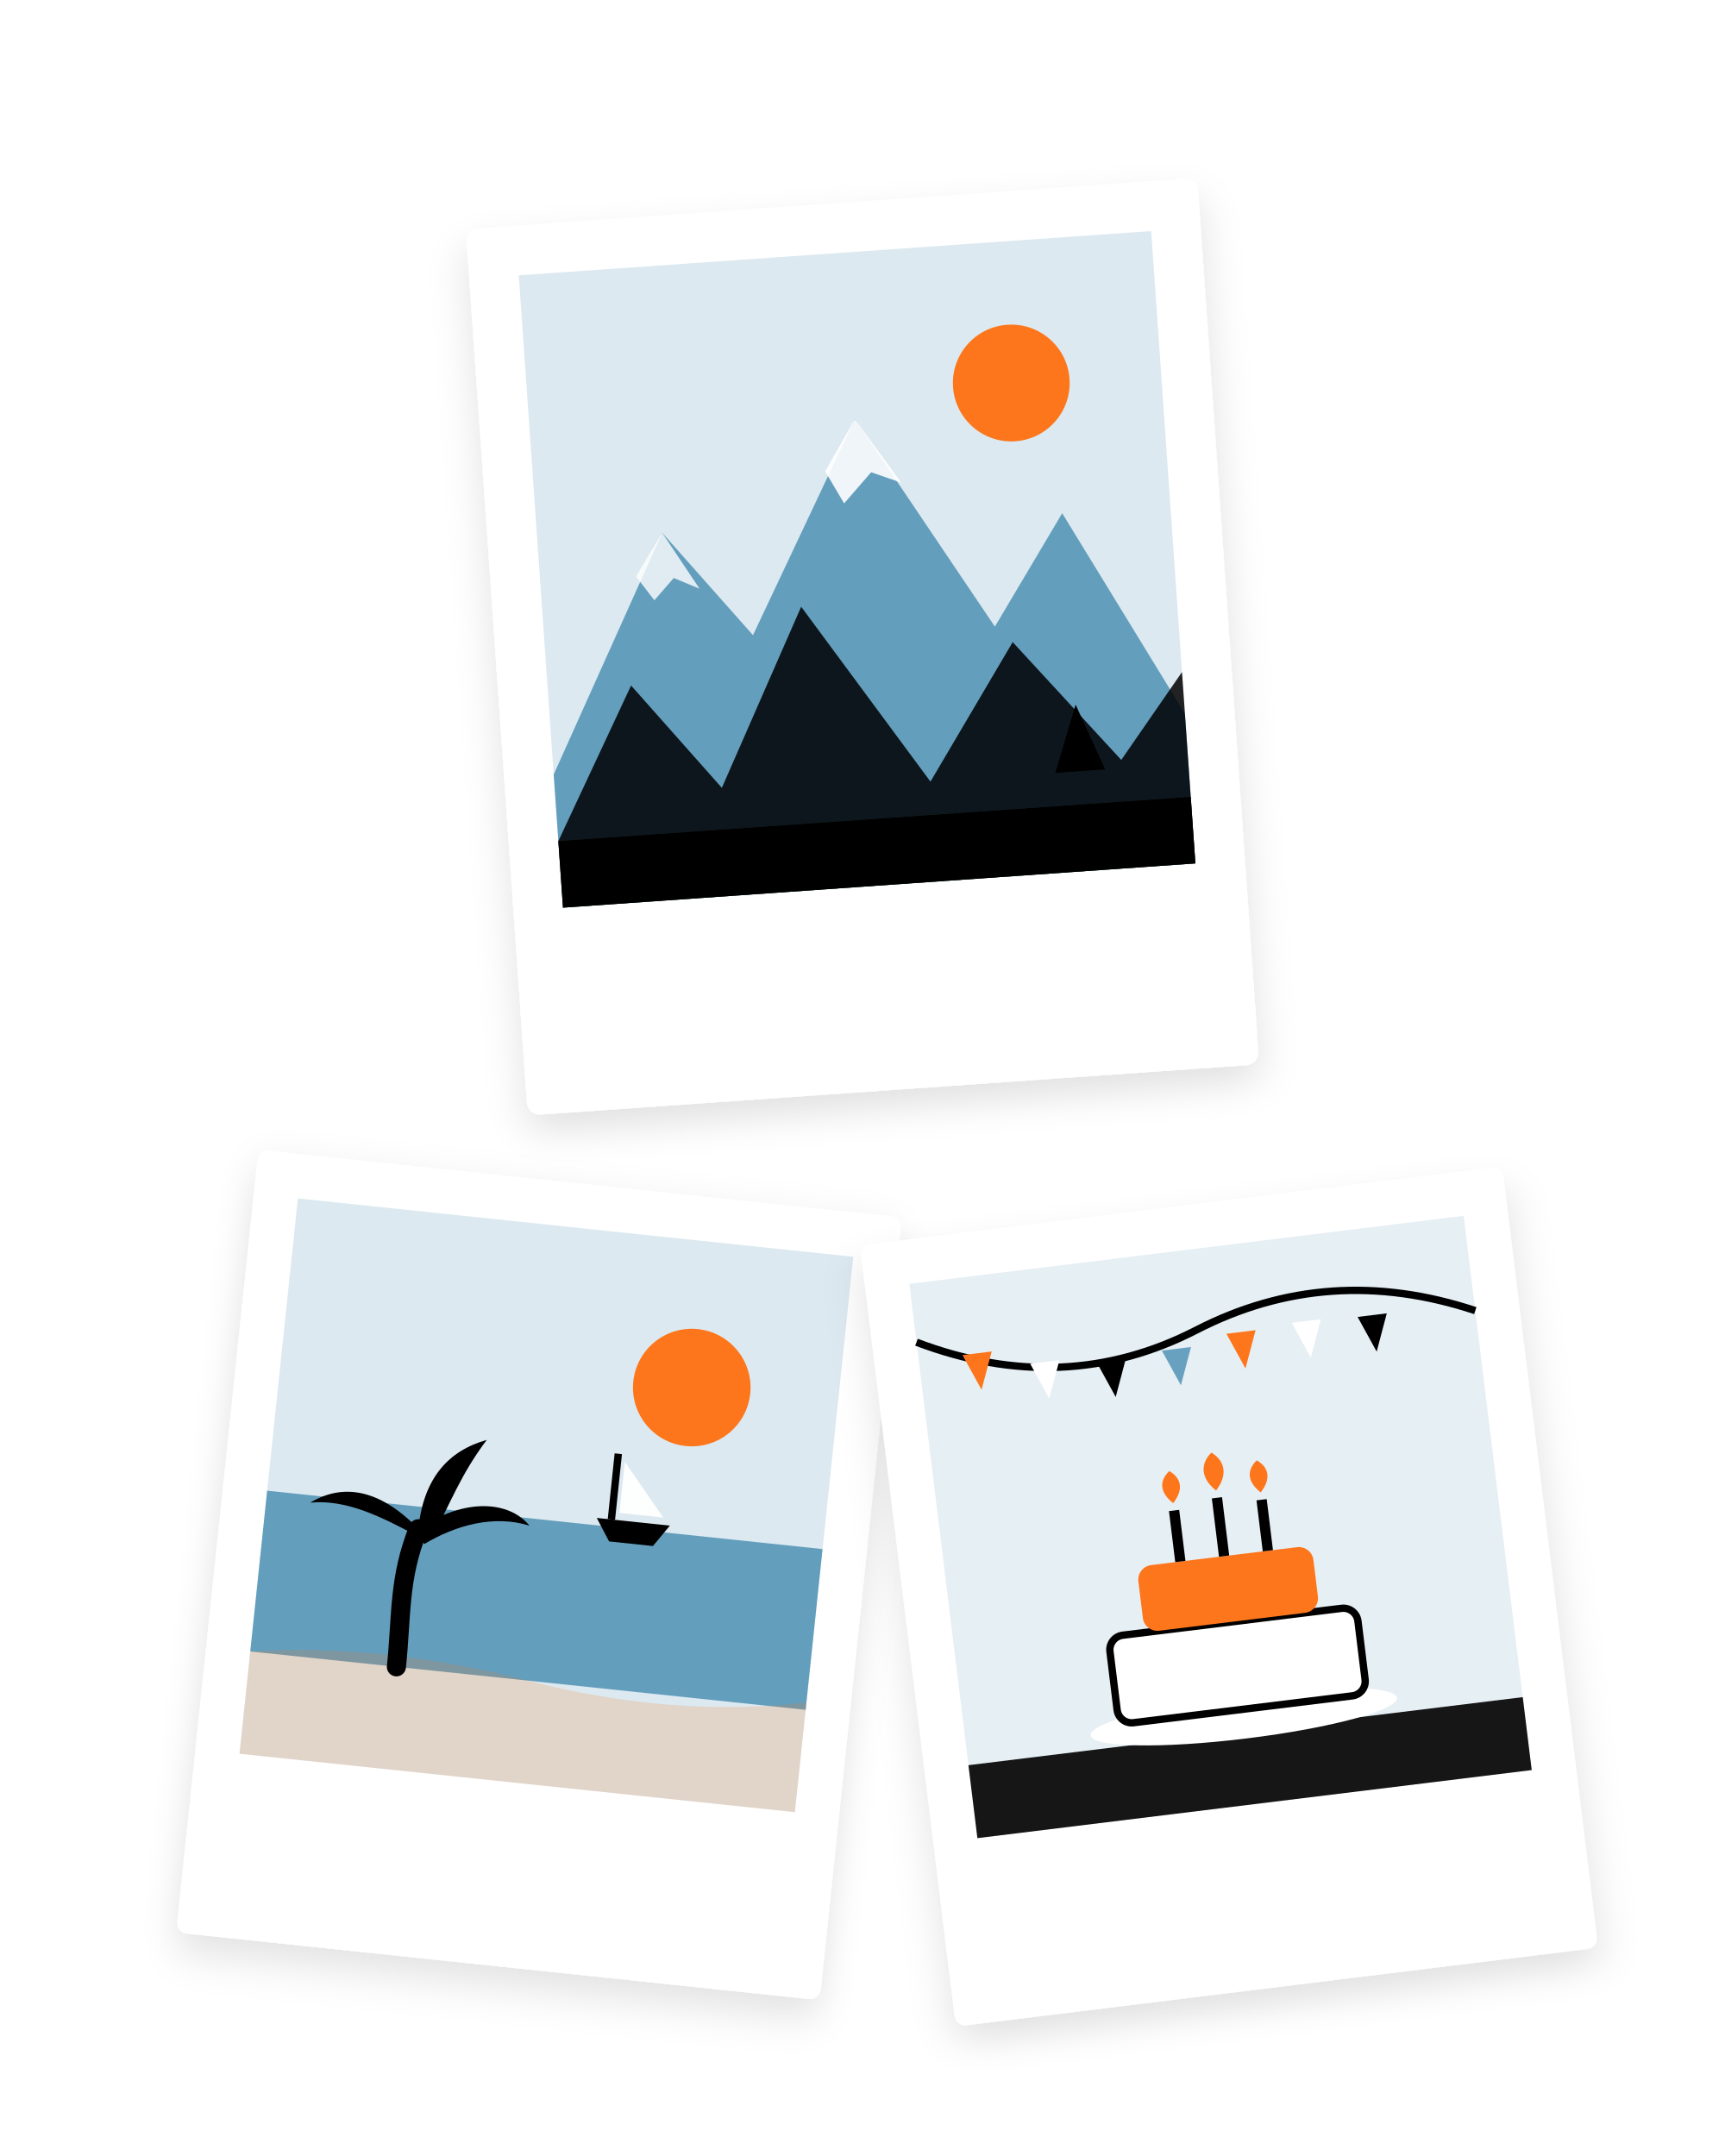
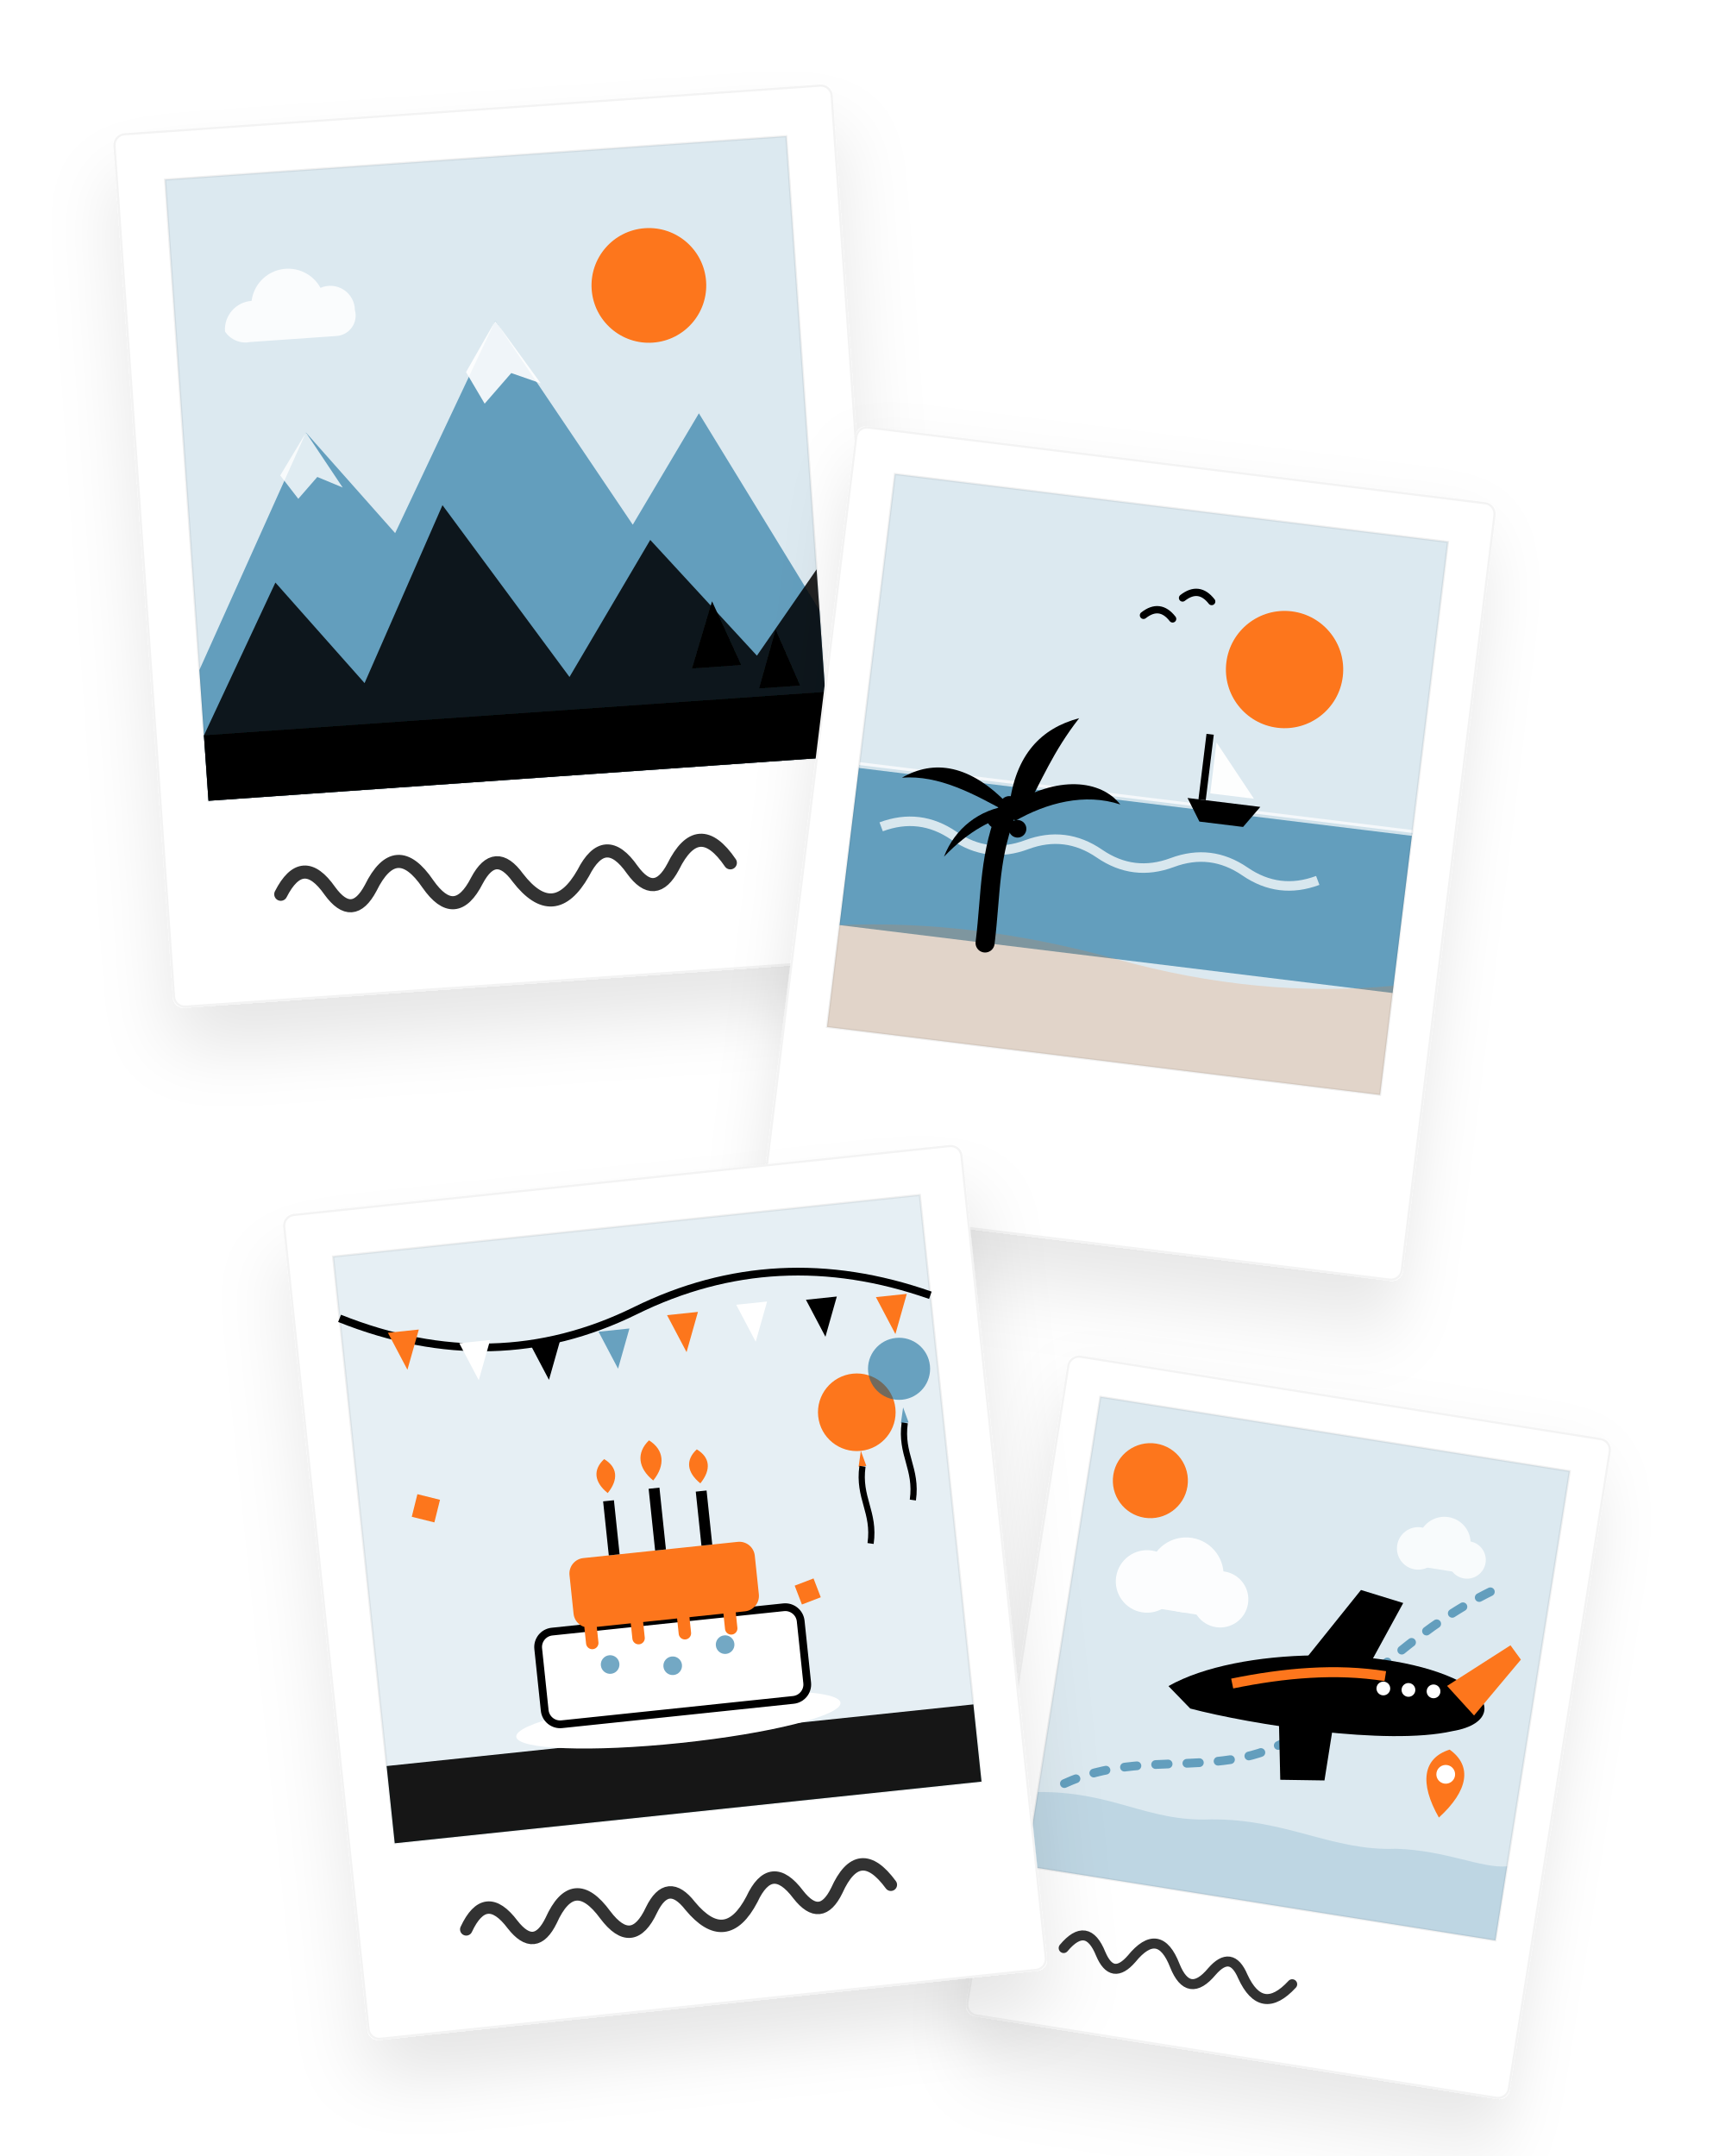
<svg xmlns="http://www.w3.org/2000/svg" viewBox="0 0 800 1000">
  <defs>
-     <filter id="ret-sombra" x="-20%" y="-18%" width="140%" height="140%">
-       <feDropShadow dx="0" dy="8" stdDeviation="9" flood-color="#000000" flood-opacity=".12" />
+     <filter id="ret-papel" x="-30%" y="-25%" width="160%" height="175%" color-interpolation-filters="sRGB">
+       <feDropShadow dx="0" dy="1" stdDeviation="1" flood-color="#000000" flood-opacity=".06" result="ret-s1" />
+       <feDropShadow in="ret-s1" dx="0" dy="6" stdDeviation="6" flood-color="#000000" flood-opacity=".08" result="ret-s2" />
+       <feDropShadow in="ret-s2" dx="0" dy="20" stdDeviation="16" flood-color="#000000" flood-opacity=".1" />
    </filter>
    <g id="ret-cena-montanha">
      <rect width="76" height="76" fill="#006194" fill-opacity=".14" />
      <circle cx="58" cy="17" r="7" fill="#FD761A" />
+       <path d="M6 19a3.5 3.5 0 0 1 3.5-3.5a4.5 4.5 0 0 1 8.5-1a3 3 0 0 1 4 3a2.5 2.5 0 0 1-2.5 3H9a3 3 0 0 1-3-1.5z" fill="#FFFFFF" opacity=".85" />
      <path d="M0 60L15 32L25 45L39 20L54 46L63 33L76 58V76H0Z" fill="#006194" fill-opacity=".55" />
      <path d="M39 20L44 28L40.5 26.5L37 30L35 26Z" fill="#FFFFFF" opacity=".9" />
      <path d="M15 32L19 39L16 37.5L13.5 40L11.5 37Z" fill="#FFFFFF" opacity=".8" />
      <path d="M0 76V68L10 50L20 63L31 42L45 64L56 48L68 63L76 53V76Z" fill="#000000" fill-opacity=".85" />
      <rect y="68" width="76" height="8" fill="#000000" />
      <path d="M60 64L63 56L66 64Z" fill="#000000" />
+       <path d="M68 67L70.5 60L73 67Z" fill="#000000" />
    </g>
    <g id="ret-cena-praia">
      <rect width="76" height="76" fill="#006194" fill-opacity=".14" />
      <circle cx="56" cy="20" r="8" fill="#FD761A" />
      <path d="M0 40H76V62H0Z" fill="#006194" fill-opacity=".55" />
+       <path d="M0 40H76" fill="none" stroke="#FFFFFF" stroke-width=".8" opacity=".7" />
+       <path d="M4 48q5-2.6 10 0t10 0t10 0t10 0t10 0t10 0" fill="none" stroke="#FFFFFF" stroke-width="1.3" opacity=".75" />
      <path d="M0 62Q18 59 38 62T76 61V76H0Z" fill="#FD761A" fill-opacity=".18" />
      <path d="M47 39V30" fill="none" stroke="#000000" stroke-width="1" />
      <path d="M48 31L54 38H48Z" fill="#FFFFFF" opacity=".95" />
      <path d="M45 39H55L53 42H47Z" fill="#000000" />
      <path d="M20 62C20 55 19 50 21 43" fill="none" stroke="#000000" stroke-width="2.6" stroke-linecap="round" />
      <path d="M21 43C15 38 10 38 6 41C11 40 16 42 21 44Z" fill="#000000" />
      <path d="M21 43C21 36 24 32 29 30C26 35 25 39 23 44Z" fill="#000000" />
      <path d="M21 43C27 38 33 38 36 41C31 40 26 42 22 45Z" fill="#000000" />
+       <path d="M21 43C17 44 14 47 13 51C16 47 19 45 22 44Z" fill="#000000" />
+       <circle cx="19.5" cy="45" r="1.3" fill="#000000" />
+       <circle cx="22.5" cy="46" r="1.2" fill="#000000" />
+       <path d="M36 15q2-2 4 0M41 12q2-2 4 0" fill="none" stroke="#000000" stroke-width="1" stroke-linecap="round" />
    </g>
    <g id="ret-cena-festa">
      <rect width="76" height="76" fill="#006194" fill-opacity=".1" />
      <path d="M0 8Q19 18 38 11T76 13" fill="none" stroke="#000000" stroke-width="1" />
      <path d="M6 10.5L10 10.5L8 15.5Z" fill="#FD761A" />
      <path d="M15 12.8L19 12.8L17 17.8Z" fill="#FFFFFF" />
      <path d="M24 13.7L28 13.7L26 18.7Z" fill="#000000" />
      <path d="M33 13.2L37 13.2L35 18.2Z" fill="#006194" fill-opacity=".55" />
      <path d="M42 12L46 12L44 17Z" fill="#FD761A" />
      <path d="M51 11.6L55 11.6L53 16.6Z" fill="#FFFFFF" />
      <path d="M60 11.9L64 11.9L62 16.9Z" fill="#000000" />
+       <path d="M69 12.5L73 12.5L71 17.5Z" fill="#FD761A" />
+       <path d="M65 32L64.5 34H65.5Z" fill="#FD761A" />
+       <path d="M65 34C64 38 66 40 65 44" fill="none" stroke="#000000" stroke-width=".8" />
+       <circle cx="65" cy="27" r="5" fill="#FD761A" />
+       <path d="M71 27L70.5 29H71.5Z" fill="#006194" fill-opacity=".55" />
+       <path d="M71 29C70 33 72 35 71 39" fill="none" stroke="#000000" stroke-width=".8" />
+       <circle cx="71" cy="22" r="4" fill="#006194" fill-opacity=".55" />
      <rect y="66" width="76" height="10" fill="#000000" opacity=".92" />
      <ellipse cx="38" cy="64" rx="21" ry="3" fill="#FFFFFF" />
      <rect x="21" y="51" width="34" height="12" rx="2" fill="#FFFFFF" stroke="#000000" stroke-width="1" />
      <rect x="26" y="42" width="24" height="9" rx="2" fill="#FD761A" />
+       <path d="M28 51v2M34 51v2M40 51v2M46 51v2" fill="none" stroke="#FD761A" stroke-width="1.6" stroke-linecap="round" />
+       <g fill="#006194" fill-opacity=".55">
+         <circle cx="30" cy="56" r="1.2" />
+         <circle cx="38" cy="57" r="1.2" />
+         <circle cx="45" cy="55" r="1.2" />
+       </g>
      <g stroke="#000000" stroke-width="1.4">
        <path d="M32 42V35" />
        <path d="M38 42V34" />
        <path d="M44 42V35" />
      </g>
      <g fill="#FD761A">
        <path d="M32 34C30.4 32.4 30.4 30.8 32 29.6C33.6 30.8 33.6 32.4 32 34Z" />
        <path d="M38 33C36.2 31.2 36.2 29.2 38 27.8C39.8 29.2 39.8 31.2 38 33Z" />
        <path d="M44 34C42.4 32.4 42.4 30.8 44 29.6C45.6 30.8 45.6 32.4 44 34Z" />
      </g>
+       <g fill="#FD761A">
+         <rect x="7" y="32" width="3" height="3" transform="rotate(20 8.5 33.5)" />
+         <rect x="55" y="48" width="2.6" height="2.6" transform="rotate(-15 56.3 49.3)" />
+       </g>
+     </g>
+     <g id="ret-cena-viagem">
+       <rect width="76" height="76" fill="#006194" fill-opacity=".14" />
+       <circle cx="10" cy="12" r="6" fill="#FD761A" />
+       <path d="M4 62C16 54 30 58 40 48C50 38 56 28 68 20" fill="none" stroke="#006194" stroke-opacity=".55" stroke-width="1.4" stroke-dasharray="2 3" stroke-linecap="round" />
+       <g fill="#FFFFFF" opacity=".92">
+         <circle cx="12" cy="28" r="5" />
+         <circle cx="18" cy="26" r="6" />
+         <circle cx="24" cy="29" r="4.5" />
+         <rect x="12" y="28" width="12" height="4" rx="2" />
+       </g>
+       <g fill="#FFFFFF" opacity=".8">
+         <circle cx="54" cy="16" r="3.4" />
+         <circle cx="58" cy="14.5" r="4.2" />
+         <circle cx="62" cy="16.6" r="3" />
+         <rect x="54" y="16" width="8" height="2.8" rx="1.4" />
+       </g>
+       <path d="M0 76V64C12 62 18 66 28 64C40 62 48 66 58 64C66 63 72 65 76 64V76Z" fill="#006194" fill-opacity=".14" />
+       <path d="M64 58C60 53 60 49 64 47C68 49 68 53 64 58Z" fill="#FD761A" />
+       <circle cx="64" cy="51" r="1.5" fill="#FFFFFF" />
+       <path d="M18 44C28 36 52 32 64 36C70 38 70 42 64 44C54 48 32 48 22 47Z" fill="#000000" />
+       <path d="M38 38L46 24L53 25L48 39Z" fill="#000000" />
+       <path d="M36 45L38 56L45 55L45 46Z" fill="#000000" />
+       <path d="M62 37L71 29L73 31L67 41Z" fill="#FD761A" />
+       <path d="M28 42C36 39 44 37 52 37" fill="none" stroke="#FD761A" stroke-width="1.6" />
+       <g fill="#FFFFFF">
+         <circle cx="52" cy="39" r="1.1" />
+         <circle cx="56" cy="38.6" r="1.1" />
+         <circle cx="60" cy="38.2" r="1.1" />
+       </g>
    </g>
  </defs>
  <rect width="800" height="1000" fill="#FFFFFF" />
-   <g id="ret-p1" transform="translate(230 94) rotate(-4 170 206)">
-     <g filter="url(#ret-sombra)">
-       <rect width="340" height="412" rx="6" fill="#FFFFFF" />
-       <g transform="translate(23 23) scale(3.8684)">
+   <g id="ret-p1" transform="translate(66 50) rotate(-4 167.2 203.3)">
+     <g filter="url(#ret-papel)">
+       <rect width="334.4" height="406.6" rx="5" fill="#FFFFFF" />
+       <rect x=".5" y=".5" width="333.4" height="405.6" rx="5" fill="none" stroke="#000000" stroke-opacity=".05" />
+       <g transform="translate(22.8 22.8) scale(3.8)">
        <use href="#ret-cena-montanha" />
+       </g>
+       <rect x="22.8" y="22.8" width="288.8" height="288.8" fill="none" stroke="#000000" stroke-opacity=".06" />
+       <g transform="scale(3.8)">
+         <path d="M14 94q3 -5 6 0q2.5 4 5 0q3.5 -6 7 0q3 5 6 0q2.5 -4 5 0q4 6 8 0q3 -5 6 0q2.5 4 5 0q3.5 -6 7 0" fill="none" stroke="#000000" stroke-opacity=".8" stroke-width="1.6" stroke-linecap="round" />
      </g>
    </g>
  </g>
-   <g id="ret-p2" transform="translate(100 548) rotate(6 150 182.5)">
-     <g filter="url(#ret-sombra)">
-       <rect width="300" height="365" rx="5" fill="#FFFFFF" />
-       <g transform="translate(20.5 20.5) scale(3.4079)">
+   <g id="ret-p2" transform="translate(374 214) rotate(7 149.6 181.9)">
+     <g filter="url(#ret-papel)">
+       <rect width="299.2" height="363.8" rx="5" fill="#FFFFFF" />
+       <rect x=".5" y=".5" width="298.2" height="362.8" rx="5" fill="none" stroke="#000000" stroke-opacity=".05" />
+       <g transform="translate(20.4 20.4) scale(3.4)">
        <use href="#ret-cena-praia" />
+       </g>
+       <rect x="20.4" y="20.4" width="258.4" height="258.4" fill="none" stroke="#000000" stroke-opacity=".06" />
+     </g>
+   </g>
+   <g id="ret-p4" transform="translate(470 646) rotate(9 127.6 155.15)">
+     <g filter="url(#ret-papel)">
+       <rect width="255.2" height="310.3" rx="5" fill="#FFFFFF" />
+       <rect x=".5" y=".5" width="254.2" height="309.3" rx="5" fill="none" stroke="#000000" stroke-opacity=".05" />
+       <g transform="translate(17.4 17.4) scale(2.9)">
+         <use href="#ret-cena-viagem" />
+       </g>
+       <rect x="17.4" y="17.4" width="220.4" height="220.4" fill="none" stroke="#000000" stroke-opacity=".06" />
+       <g transform="scale(2.9)">
+         <path d="M14 94q3 -5 6 0q2.5 4 5 0q3.5 -6 7 0q3 5 6 0q2.5 -4 5 0q4 6 8 0" fill="none" stroke="#000000" stroke-opacity=".8" stroke-width="1.6" stroke-linecap="round" />
      </g>
    </g>
  </g>
-   <g id="ret-p3" transform="translate(420 558) rotate(-7 150 182.5)">
-     <g filter="url(#ret-sombra)">
-       <rect width="300" height="365" rx="5" fill="#FFFFFF" />
-       <g transform="translate(20.5 20.5) scale(3.4079)">
+   <g id="ret-p3" transform="translate(150 546) rotate(-6 158.4 192.6)">
+     <g filter="url(#ret-papel)">
+       <rect width="316.8" height="385.2" rx="5" fill="#FFFFFF" />
+       <rect x=".5" y=".5" width="315.8" height="384.2" rx="5" fill="none" stroke="#000000" stroke-opacity=".05" />
+       <g transform="translate(21.6 21.6) scale(3.6)">
        <use href="#ret-cena-festa" />
+       </g>
+       <rect x="21.6" y="21.6" width="273.6" height="273.6" fill="none" stroke="#000000" stroke-opacity=".06" />
+       <g transform="scale(3.6)">
+         <path d="M14 94q3 -5 6 0q2.5 4 5 0q3.5 -6 7 0q3 5 6 0q2.5 -4 5 0q4 6 8 0q3 -5 6 0q2.5 4 5 0q3.5 -6 7 0" fill="none" stroke="#000000" stroke-opacity=".8" stroke-width="1.6" stroke-linecap="round" />
      </g>
    </g>
  </g>
</svg>
